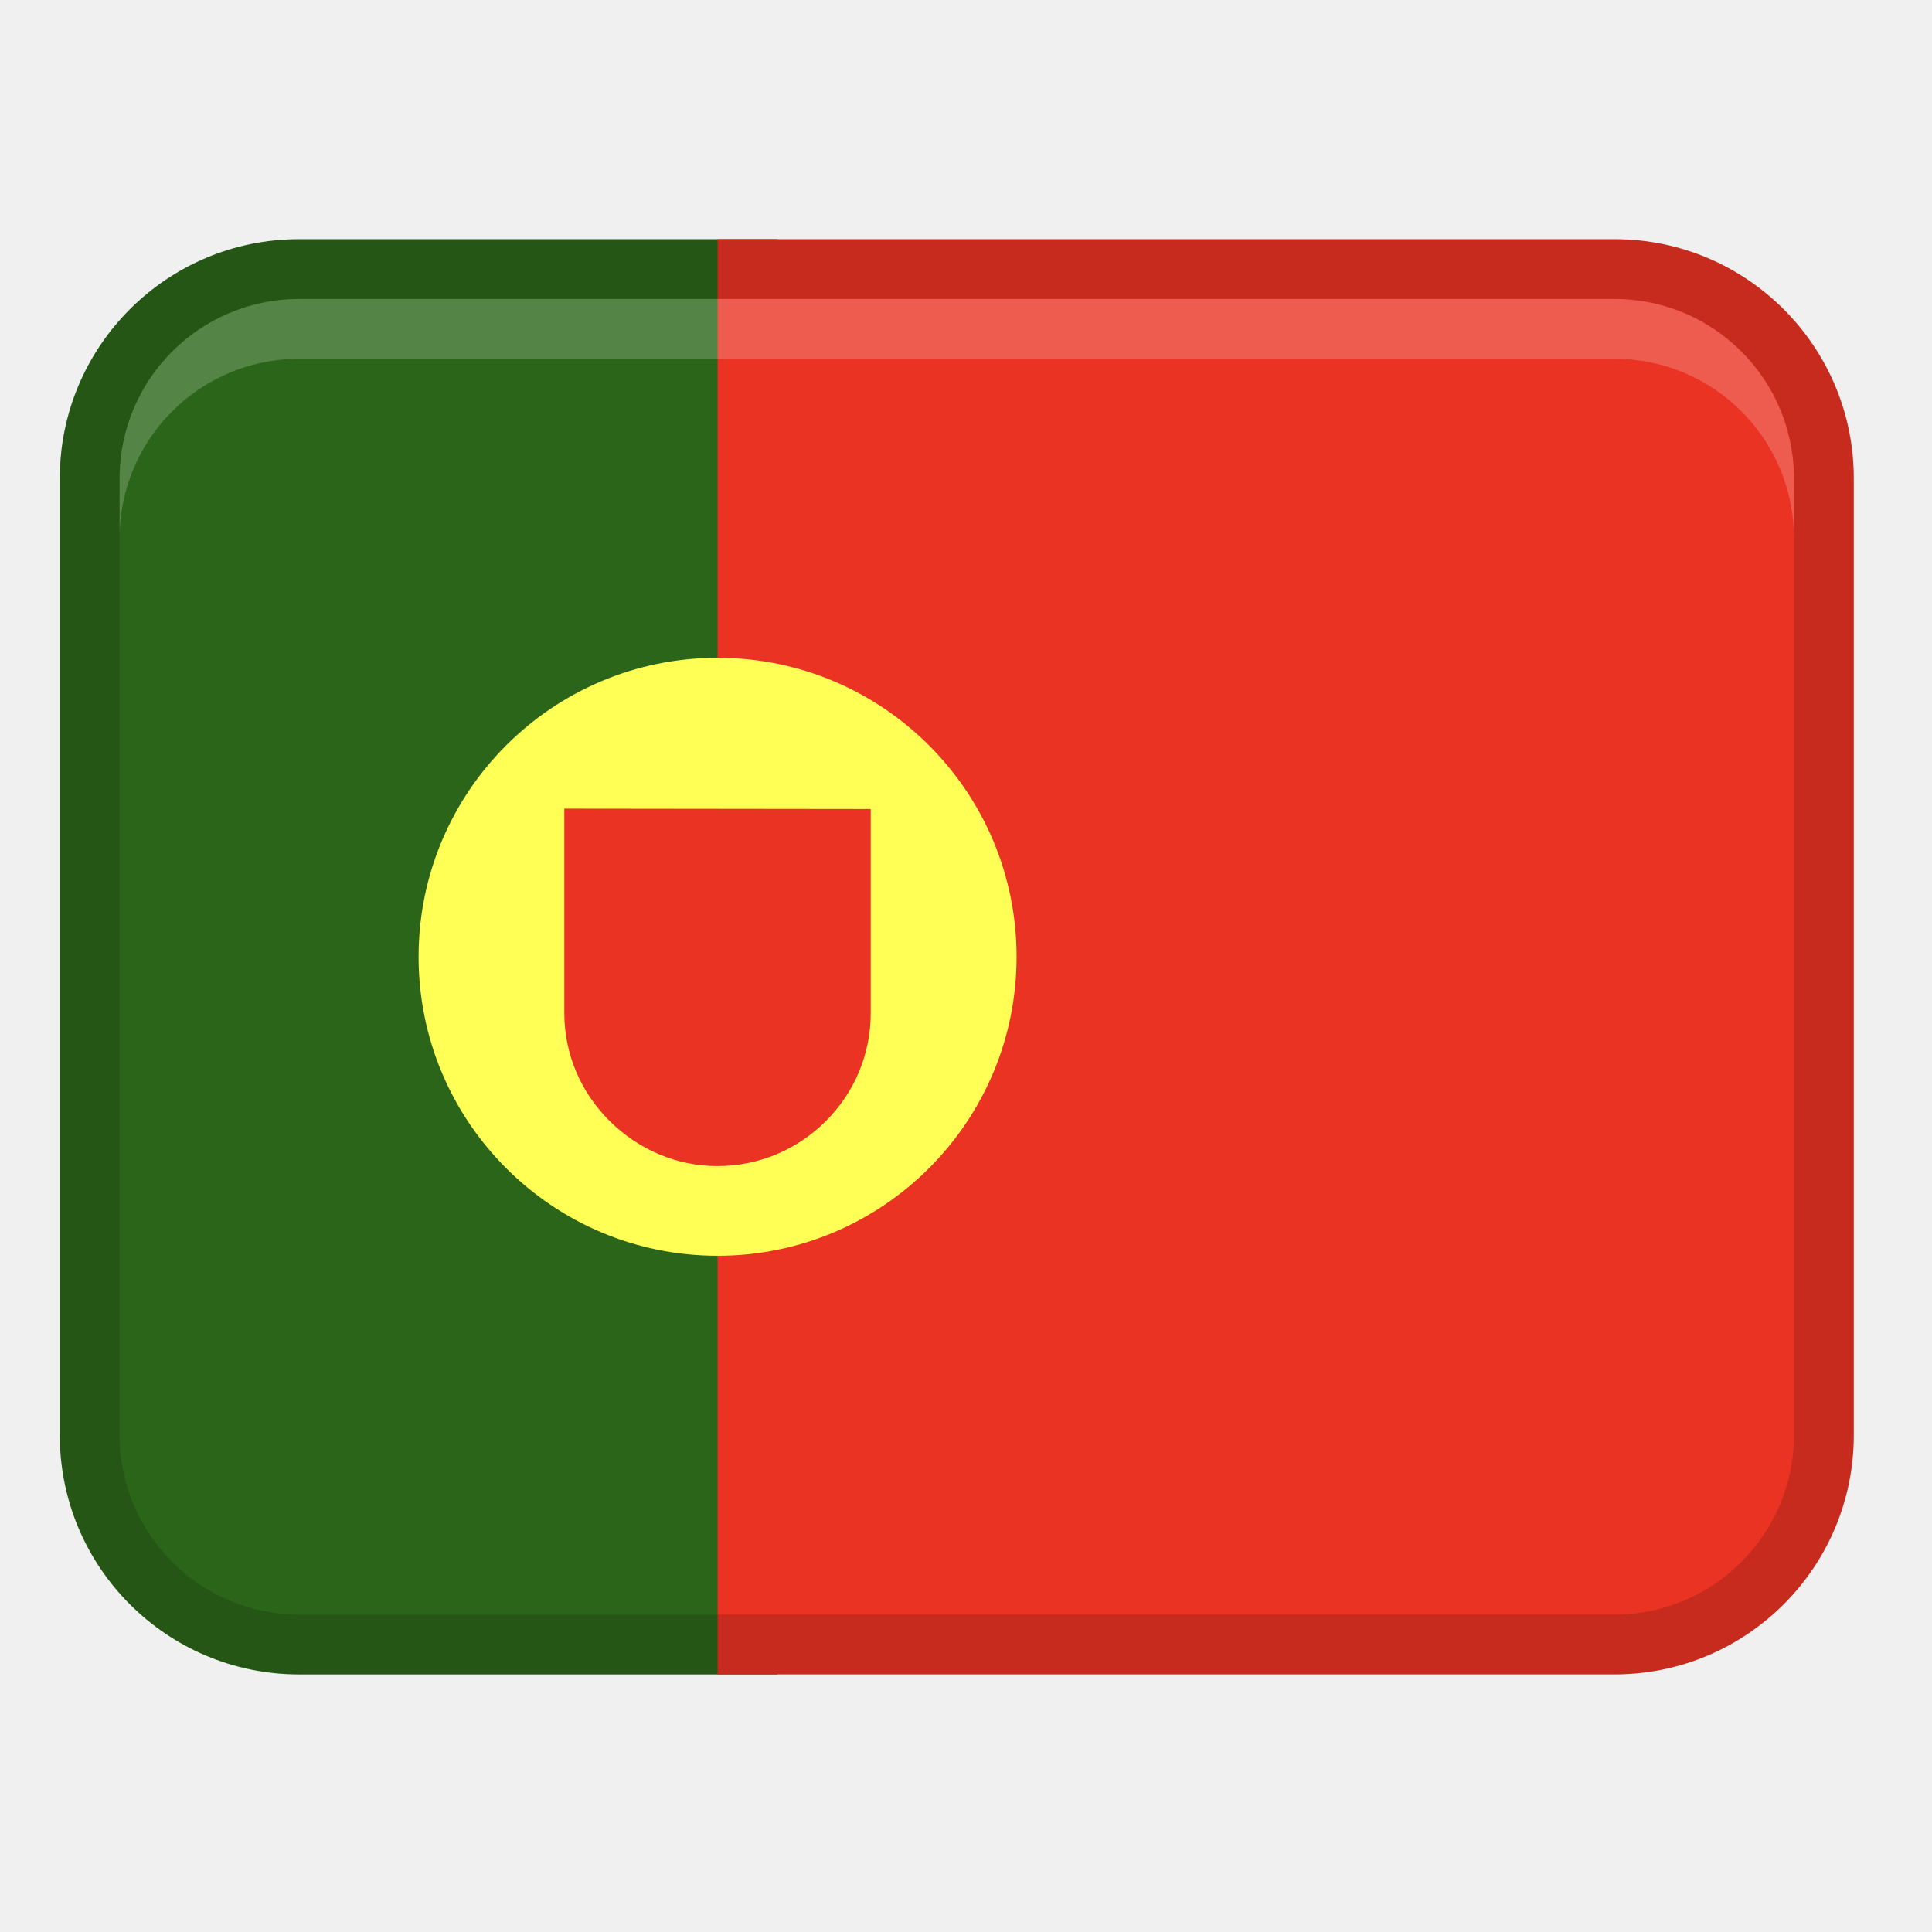
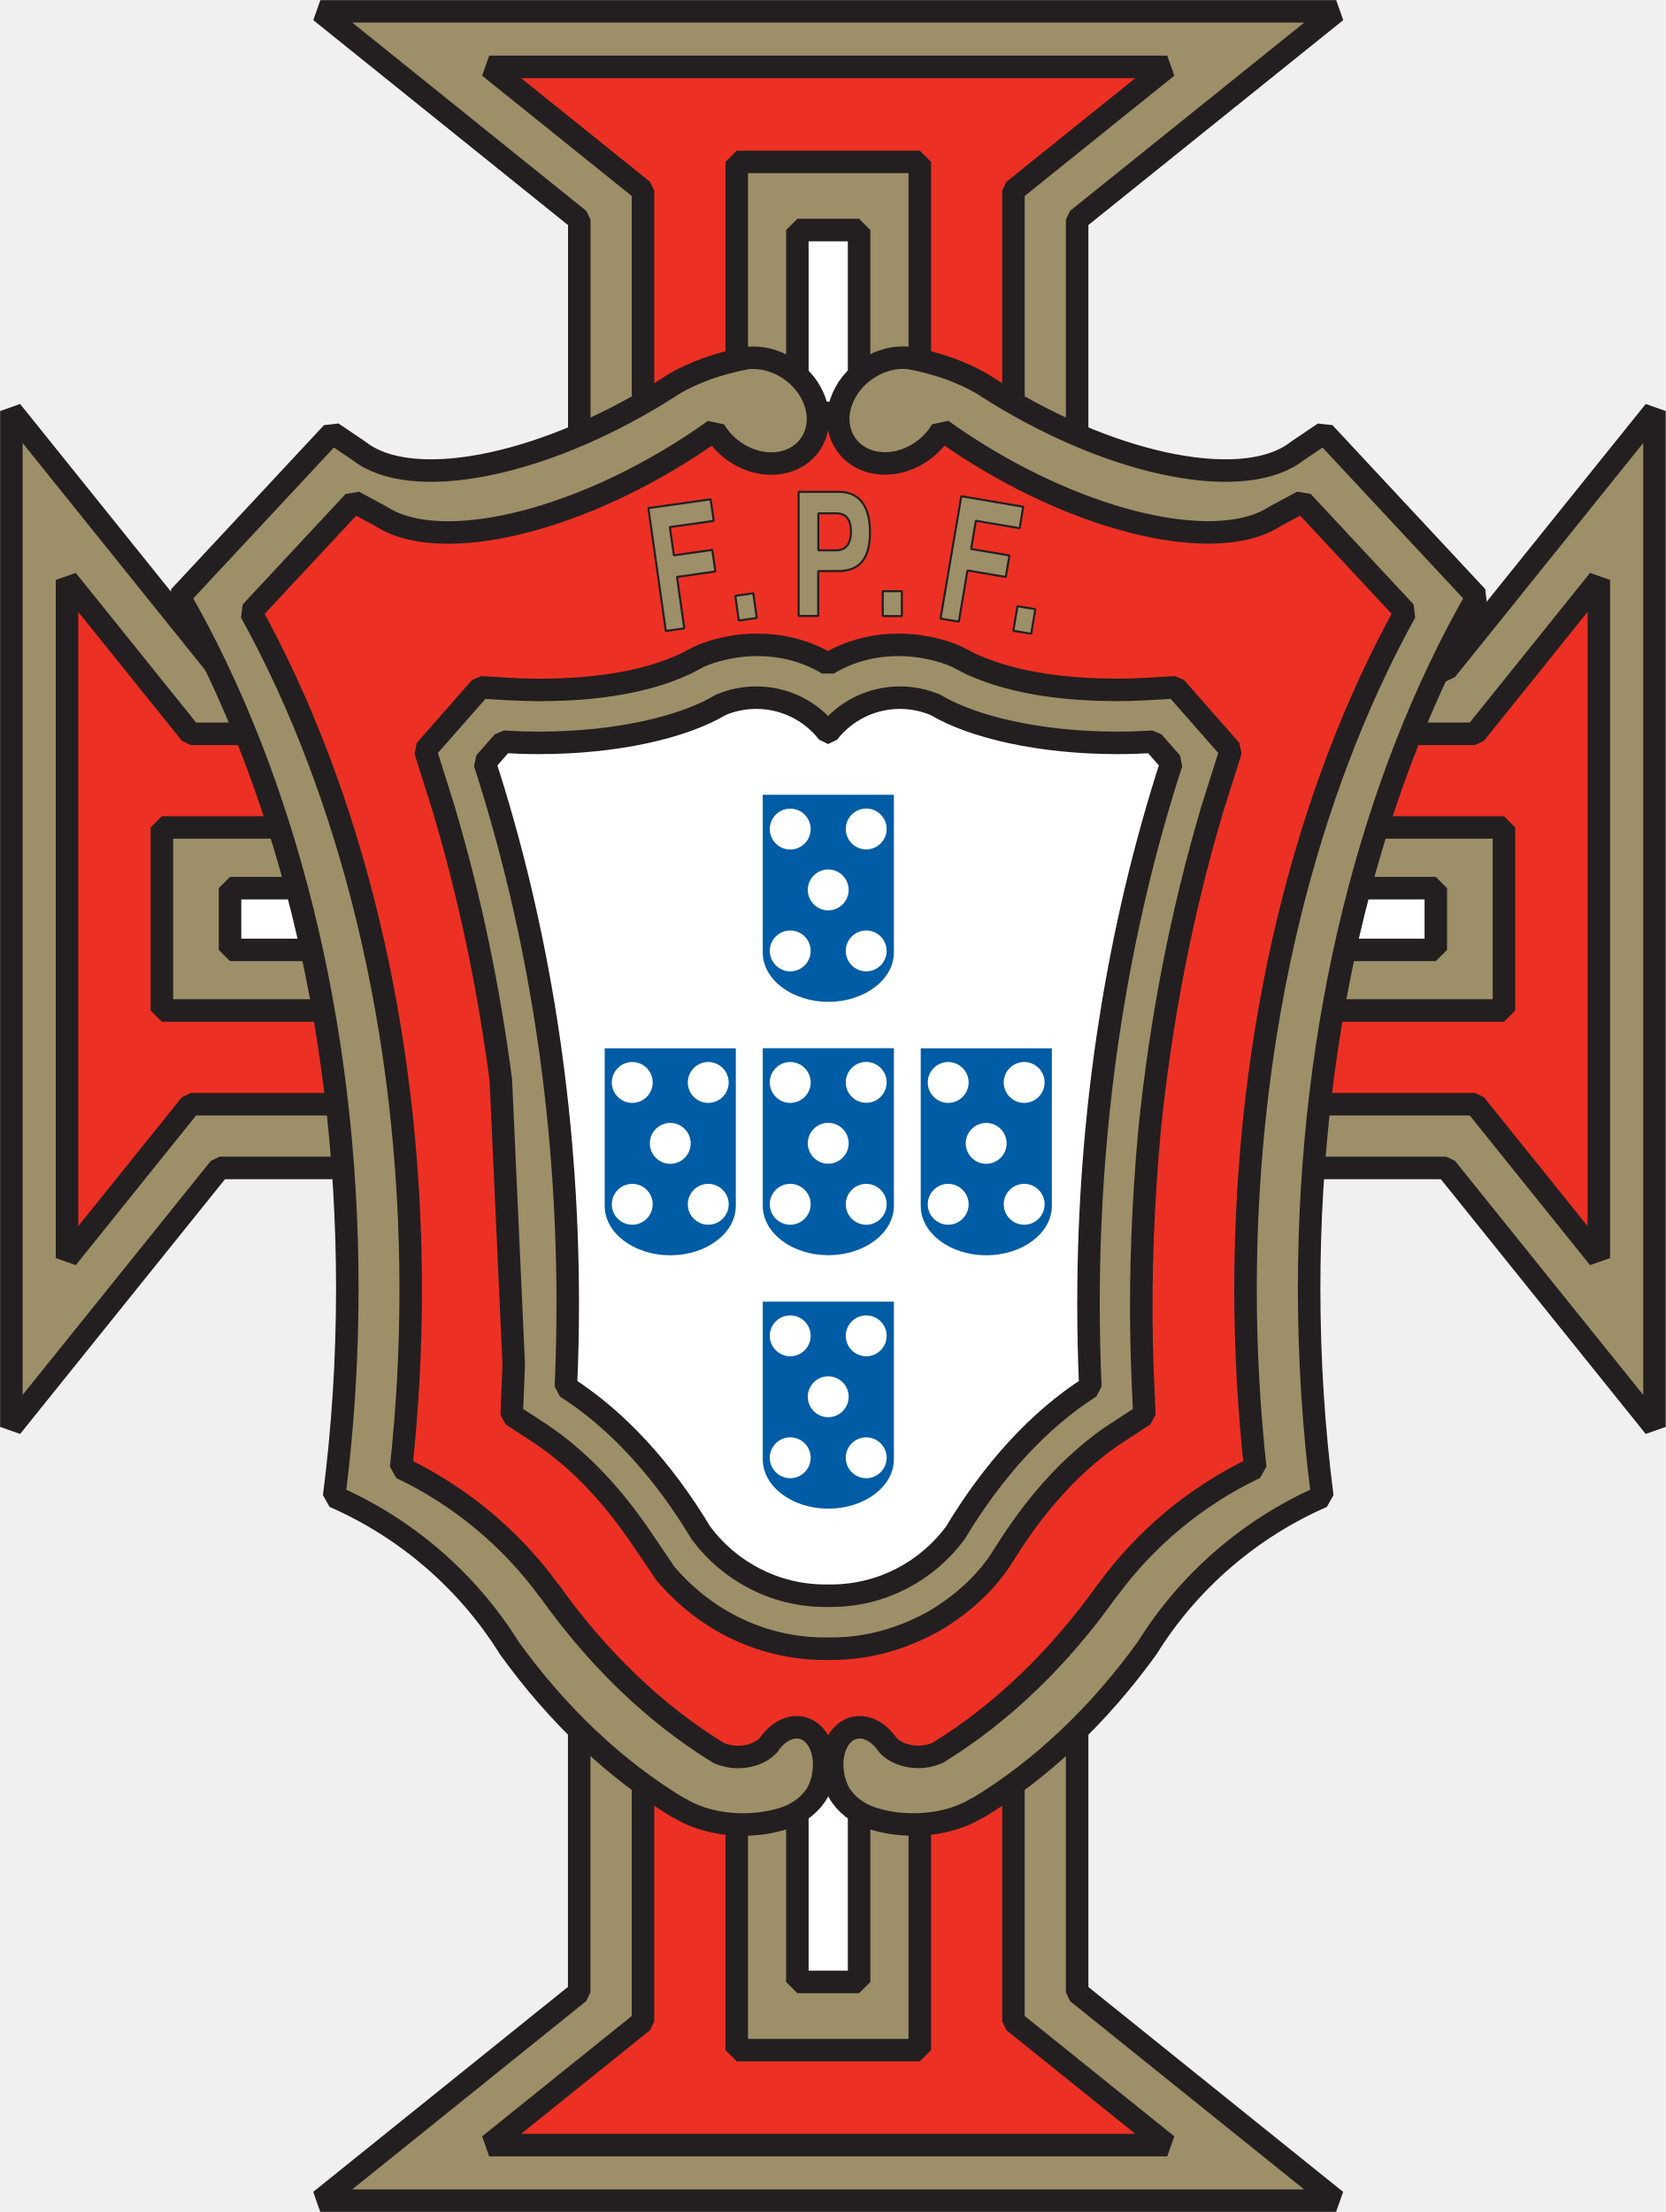
- <svg xmlns="http://www.w3.org/2000/svg" width="82" height="82" viewBox="0 0 82 82" fill="none">
-   <path d="M12.69 10.152H32.995V71.066H12.69C7.086 71.066 2.538 66.517 2.538 60.913V20.305C2.538 14.7 7.086 10.152 12.69 10.152Z" fill="#2B6519" />
-   <path d="M68.527 71.065H30.457L30.457 10.152L68.527 10.152C74.131 10.152 78.68 14.7 78.68 20.305V60.913C78.68 66.517 74.131 71.065 68.527 71.065Z" fill="#EA3323" />
-   <path opacity="0.15" d="M68.527 10.152H12.69C7.084 10.152 2.538 14.698 2.538 20.305V60.913C2.538 66.52 7.084 71.066 12.69 71.066H68.527C74.134 71.066 78.68 66.52 78.68 60.913V20.305C78.68 14.698 74.134 10.152 68.527 10.152ZM76.141 60.913C76.141 65.111 72.725 68.527 68.527 68.527H12.69C8.492 68.527 5.076 65.111 5.076 60.913V20.305C5.076 16.107 8.492 12.69 12.69 12.69H68.527C72.725 12.69 76.141 16.107 76.141 20.305V60.913Z" fill="black" />
-   <path opacity="0.2" d="M68.527 12.69H12.69C8.485 12.69 5.076 16.099 5.076 20.305V22.843C5.076 18.637 8.485 15.229 12.69 15.229H68.527C72.733 15.229 76.141 18.637 76.141 22.843V20.305C76.141 16.099 72.733 12.69 68.527 12.69Z" fill="white" />
-   <path d="M30.457 53.299C37.465 53.299 43.147 47.617 43.147 40.609C43.147 33.6 37.465 27.919 30.457 27.919C23.448 27.919 17.766 33.6 17.766 40.609C17.766 47.617 23.448 53.299 30.457 53.299Z" fill="#FFFF55" />
-   <path d="M36.959 34.337L23.951 34.322V43.03C23.962 44.736 24.639 46.347 25.863 47.566C27.109 48.807 28.736 49.492 30.444 49.492C32.18 49.492 33.814 48.815 35.045 47.589C36.276 46.36 36.956 44.731 36.956 43V34.337H36.959Z" fill="#EA3323" />
+ <svg xmlns="http://www.w3.org/2000/svg" id="Layer_1" viewBox="0 0 161.35 214.24">
+   <defs>
+     <style>.cls-1,.cls-2{fill:#9d8f68;}.cls-1,.cls-2,.cls-3,.cls-4,.cls-5{stroke:#231f20;stroke-miterlimit:1;}.cls-1,.cls-4,.cls-5{stroke-width:2.18px;}.cls-2,.cls-3{stroke-width:.2px;}.cls-3,.cls-5{fill:#ed3024;}.cls-4,.cls-6{fill:#fff;}.cls-7{fill:#005ca5;}</style>
+   </defs>
+   <path class="cls-1" d="M104.33,157.85v35.12l25.08,20.17h0s-98.39,0-98.39,0h0s25.08-20.18,25.08-20.18v-35.12h0c3.99,4.83,8.52,8.86,13.48,11.91.55.26,1.2.4,1.9.4,1.22,0,2.3-.45,2.94-1.13.82-1.23,2.04-1.94,3.19-1.7,1.49.31,2.38,2.08,2.18,4.12h.83c-.2-2.03.7-3.8,2.18-4.12,1.16-.24,2.37.46,3.19,1.69.64.68,1.72,1.13,2.94,1.13.7,0,1.35-.15,1.9-.4,4.96-3.05,9.49-7.09,13.48-11.91h0Z" />
+   <path class="cls-1" d="M104.33,48.81v-27.54L129.42,1.1h0s-98.39,0-98.39,0h0s25.08,20.18,25.08,20.18v27.54h0c3.1-1.21,6.32-2.81,9.5-4.76,1.25-.77,2.45-1.57,3.59-2.39,1.26,2.17,3.85,3.55,6.28,3.19,2.29-.34,3.75-2.12,3.75-4.27,0-.03,0-.05,0-.08,0-.17-.02-.34-.04-.51h2.07c-.02.17-.03.34-.04.51v.08c0,2.15,1.45,3.93,3.75,4.27,2.43.36,5.02-1.02,6.28-3.19,1.14.82,2.34,1.62,3.59,2.39,3.18,1.96,6.4,3.55,9.5,4.76h0Z" />
+   <path class="cls-1" d="M27.17,64.89h-5.91L1.1,39.81h0v98.39h0l20.17-25.08h18.09c-1.33-18.02-5.68-34.56-12.18-48.23h0Z" />
+   <path class="cls-1" d="M133.26,64.89h6.82l20.17-25.08h0v98.39h0l-20.17-25.08h-19c1.33-18.02,5.68-34.56,12.18-48.23h0Z" />
+   <path class="cls-5" d="M98.16,164.3v31.48l14.9,11.98H47.38l14.9-11.98v-31.48h0c2.31,2.07,4.75,3.9,7.31,5.47.55.26,1.2.4,1.9.4,1.22,0,2.3-.45,2.94-1.13.82-1.23,2.04-1.94,3.19-1.7,1.49.31,2.38,2.08,2.18,4.12h.83c-.2-2.03.7-3.8,2.18-4.12,1.16-.24,2.37.46,3.19,1.69.64.68,1.72,1.13,2.94,1.13.7,0,1.35-.15,1.9-.4,2.55-1.57,4.99-3.4,7.31-5.47h0Z" />
+   <path class="cls-5" d="M98.16,45.95v-27.49l14.9-11.98H47.38l14.9,11.98v27.49h0c1.11-.59,2.22-1.23,3.32-1.91,1.25-.77,2.45-1.57,3.59-2.39,1.26,2.17,3.85,3.55,6.28,3.19,2.29-.34,3.75-2.12,3.75-4.27,0-.03,0-.05,0-.08,0-.17-.02-.34-.04-.51h2.07c-.02.17-.03.34-.04.51v.08c0,2.15,1.45,3.93,3.75,4.27,2.43.36,5.02-1.02,6.28-3.19,1.14.82,2.34,1.62,3.59,2.39,1.11.68,2.22,1.32,3.32,1.91h0Z" />
+   <path class="cls-5" d="M29.89,71.07h-11.42l-11.98-14.9v65.68l11.98-14.9h20.31c-1.49-13.04-4.56-25.19-8.89-35.88h0Z" />
+   <path class="cls-5" d="M130.55,71.07h12.33l11.98-14.9v65.68l-11.98-14.9h-21.22c1.49-13.04,4.56-25.19,8.89-35.88h0Z" />
+   <path class="cls-1" d="M89.09,170.17v28.39h-17.73v-28.39h0s.09,0,.14,0c1.22,0,2.3-.45,2.94-1.13.82-1.23,2.04-1.94,3.19-1.7,1.49.31,2.38,2.08,2.18,4.12h.83c-.2-2.03.7-3.8,2.18-4.12,1.16-.24,2.37.46,3.19,1.69.64.68,1.72,1.13,2.94,1.13.05,0,.09,0,.14,0h0Z" />
+   <path class="cls-1" d="M89.09,43.89V15.68h-17.73v28.2h0c1.23.79,2.7,1.17,4.12.96,2.29-.34,3.75-2.12,3.75-4.27,0-.03,0-.05,0-.08,0-.17-.02-.34-.04-.51h2.07c-.02.17-.03.34-.04.51v.08c0,2.15,1.45,3.93,3.75,4.27,1.42.21,2.89-.17,4.12-.96h0Z" />
+   <path class="cls-1" d="M33.14,80.14H15.68v17.73h21.78c-1.09-6.18-2.54-12.11-4.32-17.73h0Z" />
+   <path class="cls-1" d="M127.3,80.14h18.37v17.73h-22.69c1.09-6.18,2.54-12.11,4.32-17.73h0Z" />
+   <path class="cls-4" d="M83.21,167.3v24.66h-5.98v-24.66h0c.13,0,.26.02.39.05,1.49.31,2.38,2.08,2.18,4.12h.83c-.2-2.03.7-3.8,2.18-4.12.13-.03.26-.04.39-.05h0Z" />
+   <path class="cls-4" d="M83.21,44.22v-21.94h-5.98v21.94h0c1.26-.77,2-2.11,1.99-3.64,0-.03,0-.05,0-.08,0-.17-.02-.34-.04-.51h2.07c-.02.17-.03.34-.04.51v.08c0,1.53.74,2.88,1.99,3.64h0Z" />
+   <path class="cls-4" d="M34.85,86.02h-12.57v5.98h14.02c-.44-2.02-.93-4.02-1.45-5.98h0Z" />
+   <path class="cls-4" d="M125.59,86.02h13.48v5.98h-14.93c.44-2.02.93-4.02,1.45-5.98h0Z" />
+   <path class="cls-3" d="M81.26,39.99h-2.07c.02.17.03.34.04.51,0,.03,0,.05,0,.08,0,2.15-1.45,3.93-3.75,4.27-2.43.36-5.03-1.02-6.28-3.19-1.14.82-2.34,1.62-3.59,2.39-11.52,7.09-23.5,9.42-28.72,5.96h0l-2.62-1.41-9.97,10.7h0c9.62,17.39,15.48,40.42,15.48,65.62,0,5.89-.32,11.66-.93,17.26,5.72,2.72,10.65,6.83,14.33,11.89h.02c4.64,6.53,10.18,11.89,16.39,15.71.55.26,1.2.4,1.9.4,1.22,0,2.3-.45,2.94-1.13.82-1.23,2.04-1.94,3.19-1.7,1.49.31,2.38,2.08,2.18,4.12h.83c-.2-2.03.7-3.8,2.18-4.12,1.16-.24,2.37.46,3.19,1.69.64.68,1.72,1.13,2.94,1.13.7,0,1.35-.15,1.9-.4,6.21-3.82,11.75-9.18,16.39-15.71h.02c3.69-5.06,8.61-9.17,14.33-11.89-.61-5.61-.94-11.37-.94-17.26,0-25.2,5.87-48.23,15.48-65.62h0l-9.97-10.7-2.62,1.41h0c-5.21,3.45-17.19,1.13-28.72-5.96-1.25-.77-2.45-1.57-3.59-2.39-1.26,2.17-3.85,3.55-6.28,3.19-2.29-.34-3.75-2.12-3.75-4.27v-.08c0-.17.02-.34.04-.51h0Z" />
+   <path class="cls-1" d="M94.24,64.4c4.28,1.91,9.37,2.4,14,2.42,1.88,0,3.74-.14,5.62-.25h0l5.36,6.1-1.8,5.69h0c-3.03,10.22-5,20.53-6.08,31.14-.63,6.89-.91,13.78-.76,20.7.05,2.28.16,4.56.26,6.84h0l-3.26,2.13h0c-4.3,3.02-7.59,7-10.36,11.43-1.6,2.62-3.93,4.7-6.54,6.29-3.23,1.85-6.75,2.85-10.48,2.79-6.14.09-11.75-2.61-15.72-7.24h0l-2.27-3.35h0c-2.68-3.96-5.8-7.49-9.78-10.18h0l-2.87-1.87.2-4.88-1.25-27.55h0c-1.17-8.93-2.97-17.62-5.53-26.25h0l-1.79-5.69,5.36-6.1h0c1.75.11,3.48.23,5.23.25,4.8.03,10.29-.48,14.68-2.56.57-.29,1.1-.61,1.69-.85,3.88-1.47,8.44-1.3,12.04.9,3.6-2.2,8.16-2.37,12.04-.9.69.28,1.31.67,1.99.99h0Z" />
+   <path class="cls-4" d="M80.22,70.97c1.61-2.07,4.13-3.4,6.95-3.4,1.21,0,2.36.25,3.42.69,3.71,2.21,10.24,3.69,17.65,3.69,1.17,0,2.32-.04,3.44-.11h0l1.79,2.04h0c-5.15,15.88-8.04,33.64-8.04,52.36,0,2.72.06,5.42.18,8.09-4.96,3.16-9.4,8.02-13.08,14.14-2.73,3.68-7.11,6.08-12.04,6.08-.09,0-.19,0-.28,0-.09,0-.19,0-.28,0-4.92,0-9.31-2.4-12.04-6.08-3.68-6.12-8.13-10.98-13.08-14.14.12-2.67.18-5.37.18-8.09,0-18.72-2.89-36.48-8.04-52.36h0l1.79-2.04h0c1.12.07,2.27.11,3.44.11,7.41,0,13.94-1.47,17.65-3.69,1.05-.44,2.21-.69,3.42-.69,2.82,0,5.34,1.33,6.95,3.4h0Z" />
+   <path class="cls-7" d="M73.87,101.52h12.71v15.27h0c0,2.63-2.85,4.78-6.35,4.78s-6.35-2.15-6.35-4.78h0v-15.27h0Z" />
+   <path class="cls-6" d="M83.9,118.62c-1.09,0-1.98-.89-1.98-1.98s.89-1.98,1.98-1.98,1.98.89,1.98,1.98-.89,1.98-1.98,1.98h0Z" />
+   <path class="cls-6" d="M76.54,118.62c-1.09,0-1.98-.89-1.98-1.98s.89-1.98,1.98-1.98,1.98.89,1.98,1.98-.89,1.98-1.98,1.98h0Z" />
+   <path class="cls-6" d="M80.22,108.75c1.09,0,1.98.89,1.98,1.98s-.89,1.98-1.98,1.98-1.98-.89-1.98-1.98.89-1.98,1.98-1.98h0Z" />
+   <path class="cls-6" d="M83.9,102.85c1.09,0,1.98.89,1.98,1.98s-.89,1.98-1.98,1.98-1.98-.89-1.98-1.98.89-1.98,1.98-1.98h0Z" />
+   <path class="cls-6" d="M76.54,106.82c-1.09,0-1.98-.89-1.98-1.98s.89-1.98,1.98-1.98,1.98.89,1.98,1.98-.89,1.98-1.98,1.98h0Z" />
+   <path class="cls-7" d="M89.17,101.53h12.71v15.27h0c0,2.63-2.85,4.78-6.35,4.78s-6.35-2.15-6.35-4.78h0v-15.27h0Z" />
+   <path class="cls-6" d="M99.2,118.62c-1.09,0-1.98-.89-1.98-1.98s.89-1.98,1.98-1.98,1.98.89,1.98,1.98-.89,1.98-1.98,1.98h0Z" />
+   <path class="cls-6" d="M91.84,118.62c-1.09,0-1.98-.89-1.98-1.98s.89-1.98,1.98-1.98,1.98.89,1.98,1.98-.89,1.98-1.98,1.98h0Z" />
+   <path class="cls-6" d="M95.52,108.76c1.09,0,1.98.89,1.98,1.98s-.89,1.98-1.98,1.98-1.98-.89-1.98-1.98.89-1.98,1.98-1.98h0Z" />
+   <path class="cls-6" d="M99.2,102.86c1.09,0,1.98.89,1.98,1.98s-.89,1.98-1.98,1.98-1.98-.89-1.98-1.98.89-1.98,1.98-1.98h0Z" />
+   <path class="cls-6" d="M91.84,106.82c-1.09,0-1.98-.89-1.98-1.98s.89-1.98,1.98-1.98,1.98.89,1.98,1.98-.89,1.98-1.98,1.98h0Z" />
+   <path class="cls-7" d="M58.56,101.53h12.71v15.27h0c0,2.63-2.85,4.78-6.35,4.78s-6.35-2.15-6.35-4.78h0v-15.27h0Z" />
+   <path class="cls-6" d="M68.6,118.62c-1.09,0-1.98-.89-1.98-1.98s.89-1.98,1.98-1.98,1.98.89,1.98,1.98-.89,1.98-1.98,1.98h0Z" />
+   <path class="cls-6" d="M61.24,118.62c-1.09,0-1.98-.89-1.98-1.98s.89-1.98,1.98-1.98,1.98.89,1.98,1.98-.89,1.98-1.98,1.98h0Z" />
+   <path class="cls-6" d="M64.92,108.76c1.09,0,1.98.89,1.98,1.98s-.89,1.98-1.98,1.98-1.98-.89-1.98-1.98.89-1.98,1.98-1.98h0Z" />
+   <path class="cls-6" d="M68.6,102.86c1.09,0,1.98.89,1.98,1.98s-.89,1.98-1.98,1.98-1.98-.89-1.98-1.98.89-1.98,1.98-1.98h0Z" />
+   <path class="cls-6" d="M61.24,106.82c-1.09,0-1.98-.89-1.98-1.98s.89-1.98,1.98-1.98,1.98.89,1.98,1.98-.89,1.98-1.98,1.98h0Z" />
+   <path class="cls-7" d="M73.87,76.98h12.71v15.27h0c0,2.63-2.85,4.78-6.35,4.78s-6.35-2.15-6.35-4.78h0v-15.27h0Z" />
+   <path class="cls-6" d="M83.9,94.08c-1.09,0-1.98-.89-1.98-1.98s.89-1.98,1.98-1.98,1.98.89,1.98,1.98-.89,1.98-1.98,1.98h0Z" />
+   <path class="cls-6" d="M76.54,94.08c-1.09,0-1.98-.89-1.98-1.98s.89-1.98,1.98-1.98,1.98.89,1.98,1.98-.89,1.98-1.98,1.98h0Z" />
+   <path class="cls-6" d="M80.22,84.21c1.09,0,1.98.89,1.98,1.98s-.89,1.98-1.98,1.98-1.98-.89-1.98-1.98.89-1.98,1.98-1.98h0Z" />
+   <path class="cls-6" d="M83.9,78.31c1.09,0,1.98.89,1.98,1.98s-.89,1.98-1.98,1.98-1.98-.89-1.98-1.98.89-1.98,1.98-1.98h0Z" />
+   <path class="cls-6" d="M76.54,82.28c-1.09,0-1.98-.89-1.98-1.98s.89-1.98,1.98-1.98,1.98.89,1.98,1.98-.89,1.98-1.98,1.98h0Z" />
+   <path class="cls-7" d="M73.87,126.07h12.71v15.27h0c0,2.63-2.85,4.78-6.35,4.78s-6.35-2.15-6.35-4.78h0v-15.27h0Z" />
+   <path class="cls-6" d="M83.9,143.17c-1.09,0-1.98-.89-1.98-1.98s.89-1.98,1.98-1.98,1.98.89,1.98,1.98-.89,1.98-1.98,1.98h0Z" />
+   <path class="cls-6" d="M76.54,143.17c-1.09,0-1.98-.89-1.98-1.98s.89-1.98,1.98-1.98,1.98.89,1.98,1.98-.89,1.98-1.98,1.98h0Z" />
+   <path class="cls-6" d="M80.22,133.3c1.09,0,1.98.89,1.98,1.98s-.89,1.98-1.98,1.98-1.98-.89-1.98-1.98.89-1.98,1.98-1.98h0Z" />
+   <path class="cls-6" d="M83.9,127.4c1.09,0,1.98.89,1.98,1.98s-.89,1.98-1.98,1.98-1.98-.89-1.98-1.98.89-1.98,1.98-1.98h0Z" />
+   <path class="cls-6" d="M76.54,131.36c-1.09,0-1.98-.89-1.98-1.98s.89-1.98,1.98-1.98,1.98.89,1.98,1.98-.89,1.98-1.98,1.98h0Z" />
+   <path class="cls-1" d="M95.19,37.21c.43.28.87.55,1.31.83,11.87,7.31,24.22,9.55,29.17,5.63h0l2.59-1.75,14.8,15.88h0c-10.08,17.54-16.26,41.12-16.26,66.99,0,6.91.44,13.65,1.28,20.16-7.04,3.08-12.96,8.23-16.97,14.67-4.66,6.46-10.22,11.75-16.44,15.51h0v-.04h0c-1.59,1-3.78,1.62-6.2,1.62-1.44,0-2.81-.22-4.01-.61h0c-1.42-.47-2.58-1.38-3.23-2.54-.2-.41-.37-.86-.48-1.34,0-.02,0-.03-.01-.05-.51-2.32.41-4.49,2.07-4.83,1.16-.24,2.37.46,3.19,1.69.64.68,1.72,1.13,2.94,1.13.7,0,1.35-.15,1.9-.4,6.21-3.82,11.75-9.18,16.39-15.71h.02c3.69-5.06,8.61-9.17,14.33-11.89-.61-5.61-.94-11.37-.94-17.26,0-25.2,5.87-48.23,15.48-65.62h0l-9.97-10.7-2.62,1.41h0c-5.21,3.45-17.19,1.13-28.72-5.96-1.25-.77-2.45-1.57-3.59-2.39-1.26,2.17-3.85,3.55-6.28,3.19-2.29-.34-3.75-2.12-3.75-4.27v-.08c0-.48.09-.98.26-1.48.9-2.75,3.87-4.67,6.67-4.32,2.69.5,5.1,1.37,7.05,2.51h0Z" />
+   <path class="cls-1" d="M65.25,37.21c-.43.28-.87.55-1.31.83-11.87,7.31-24.22,9.55-29.17,5.63h0l-2.59-1.75-14.8,15.88h0c10.07,17.54,16.26,41.12,16.26,66.99,0,6.91-.44,13.65-1.28,20.16,7.04,3.08,12.96,8.23,16.97,14.67,4.66,6.46,10.22,11.75,16.44,15.51h0v-.04h0c1.59,1,3.78,1.62,6.2,1.62,1.44,0,2.81-.22,4.01-.61h0c1.42-.47,2.58-1.38,3.23-2.54.2-.41.37-.86.48-1.34,0-.02,0-.03,0-.05.51-2.32-.41-4.49-2.07-4.83-1.16-.24-2.37.46-3.19,1.7-.64.68-1.72,1.13-2.94,1.13-.7,0-1.35-.15-1.9-.4-6.21-3.82-11.75-9.18-16.39-15.71h-.02c-3.69-5.06-8.61-9.17-14.33-11.89.61-5.61.93-11.37.93-17.26,0-25.2-5.87-48.23-15.48-65.62h0l9.97-10.7,2.62,1.41h0c5.21,3.45,17.19,1.13,28.72-5.96,1.25-.77,2.45-1.57,3.59-2.39,1.26,2.17,3.85,3.55,6.28,3.19,2.29-.34,3.75-2.12,3.75-4.27,0-.03,0-.05,0-.08,0-.48-.09-.98-.26-1.48-.89-2.75-3.87-4.67-6.67-4.32-2.69.5-5.1,1.37-7.05,2.51h0Z" />
+   <path class="cls-2" d="M64.49,61.1l-1.69-11.89,6.03-.85.3,2.09-4.25.6.39,2.74,3.72-.53.3,2.09-3.72.53.71,4.98-1.77.25h0ZM71.56,60.1l-.34-2.39,1.74-.25.34,2.39-1.74.25h0Z" />
+   <path class="cls-2" d="M91.1,59.9l2.01-11.84,6,1.02-.35,2.08-4.24-.72-.46,2.73,3.71.63-.35,2.08-3.71-.63-.84,4.96-1.77-.3h0ZM98.15,61.09l.4-2.38,1.73.29-.4,2.38-1.73-.29h0Z" />
+   <path class="cls-2" d="M82.42,51.48c0-1.24-.54-1.76-1.41-1.76h-1.75v3.58h1.75c.88,0,1.41-.59,1.41-1.82h0ZM84.27,51.48c0,2.79-1.12,3.83-3.12,3.83h-1.9v4.35h-1.9v-12.02h3.94c1.8,0,2.97,1.23,2.97,3.83h0ZM85.5,59.67v-2.41h1.85v2.41h-1.85Z" />
</svg>
